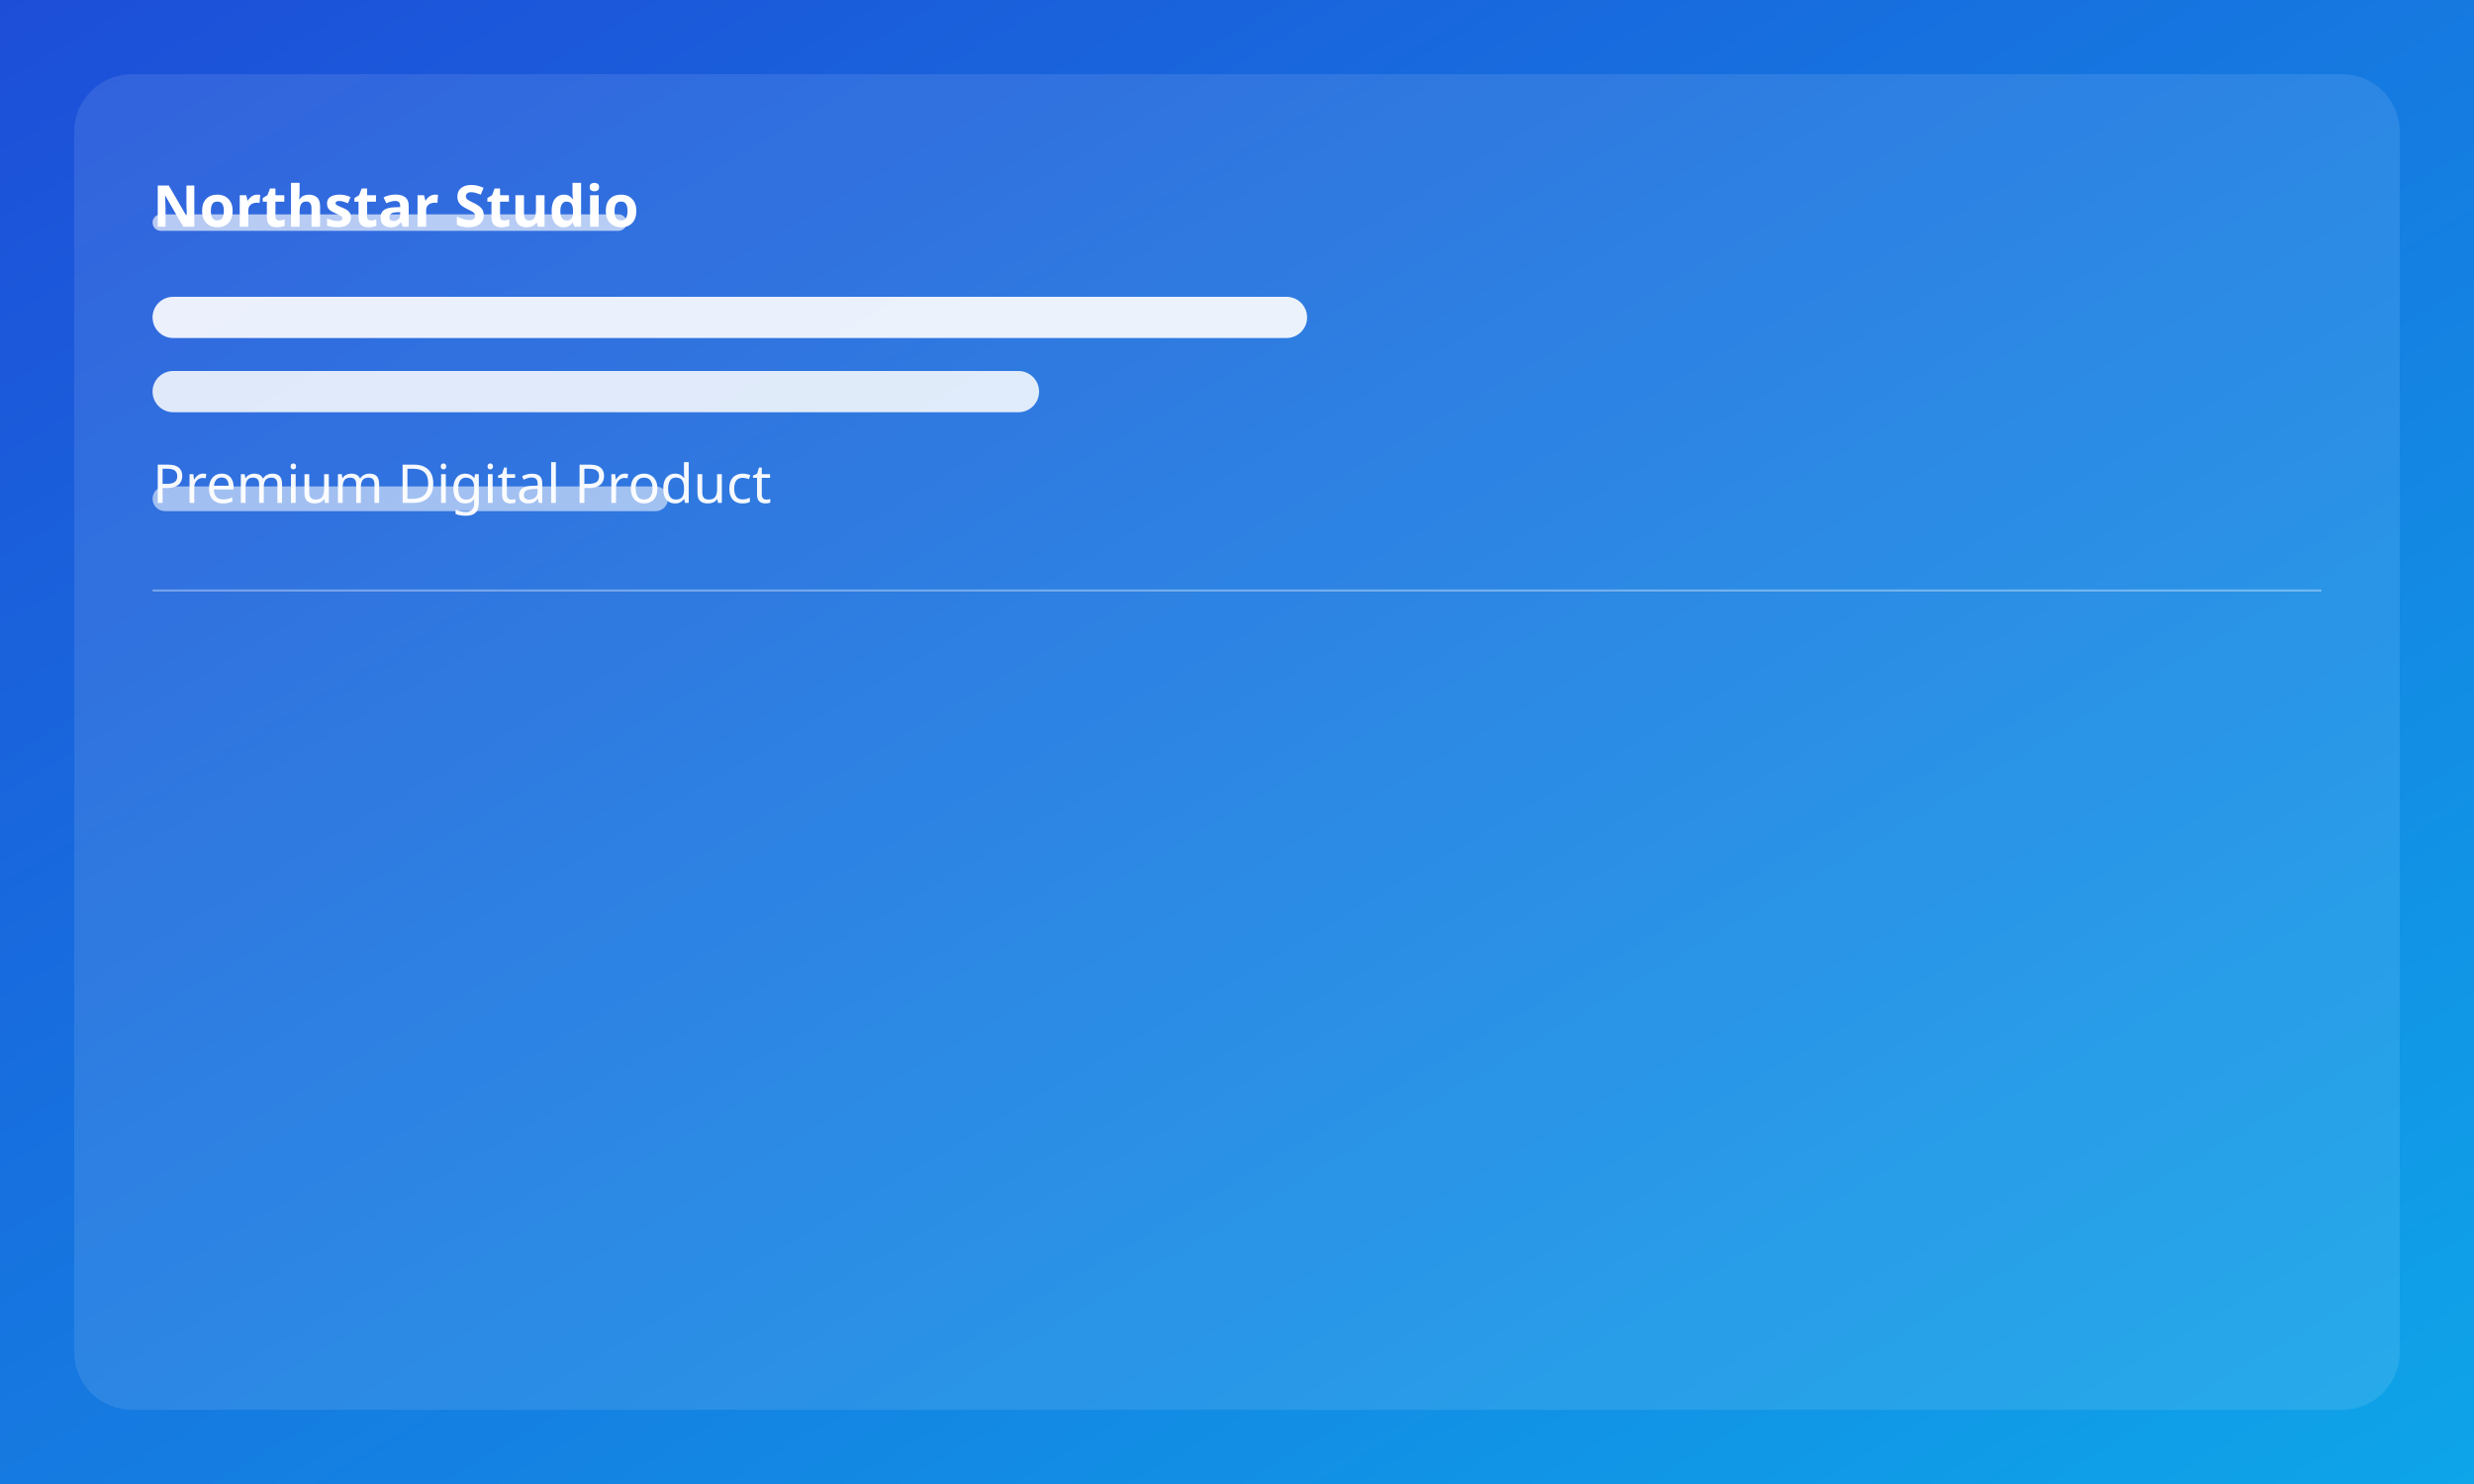
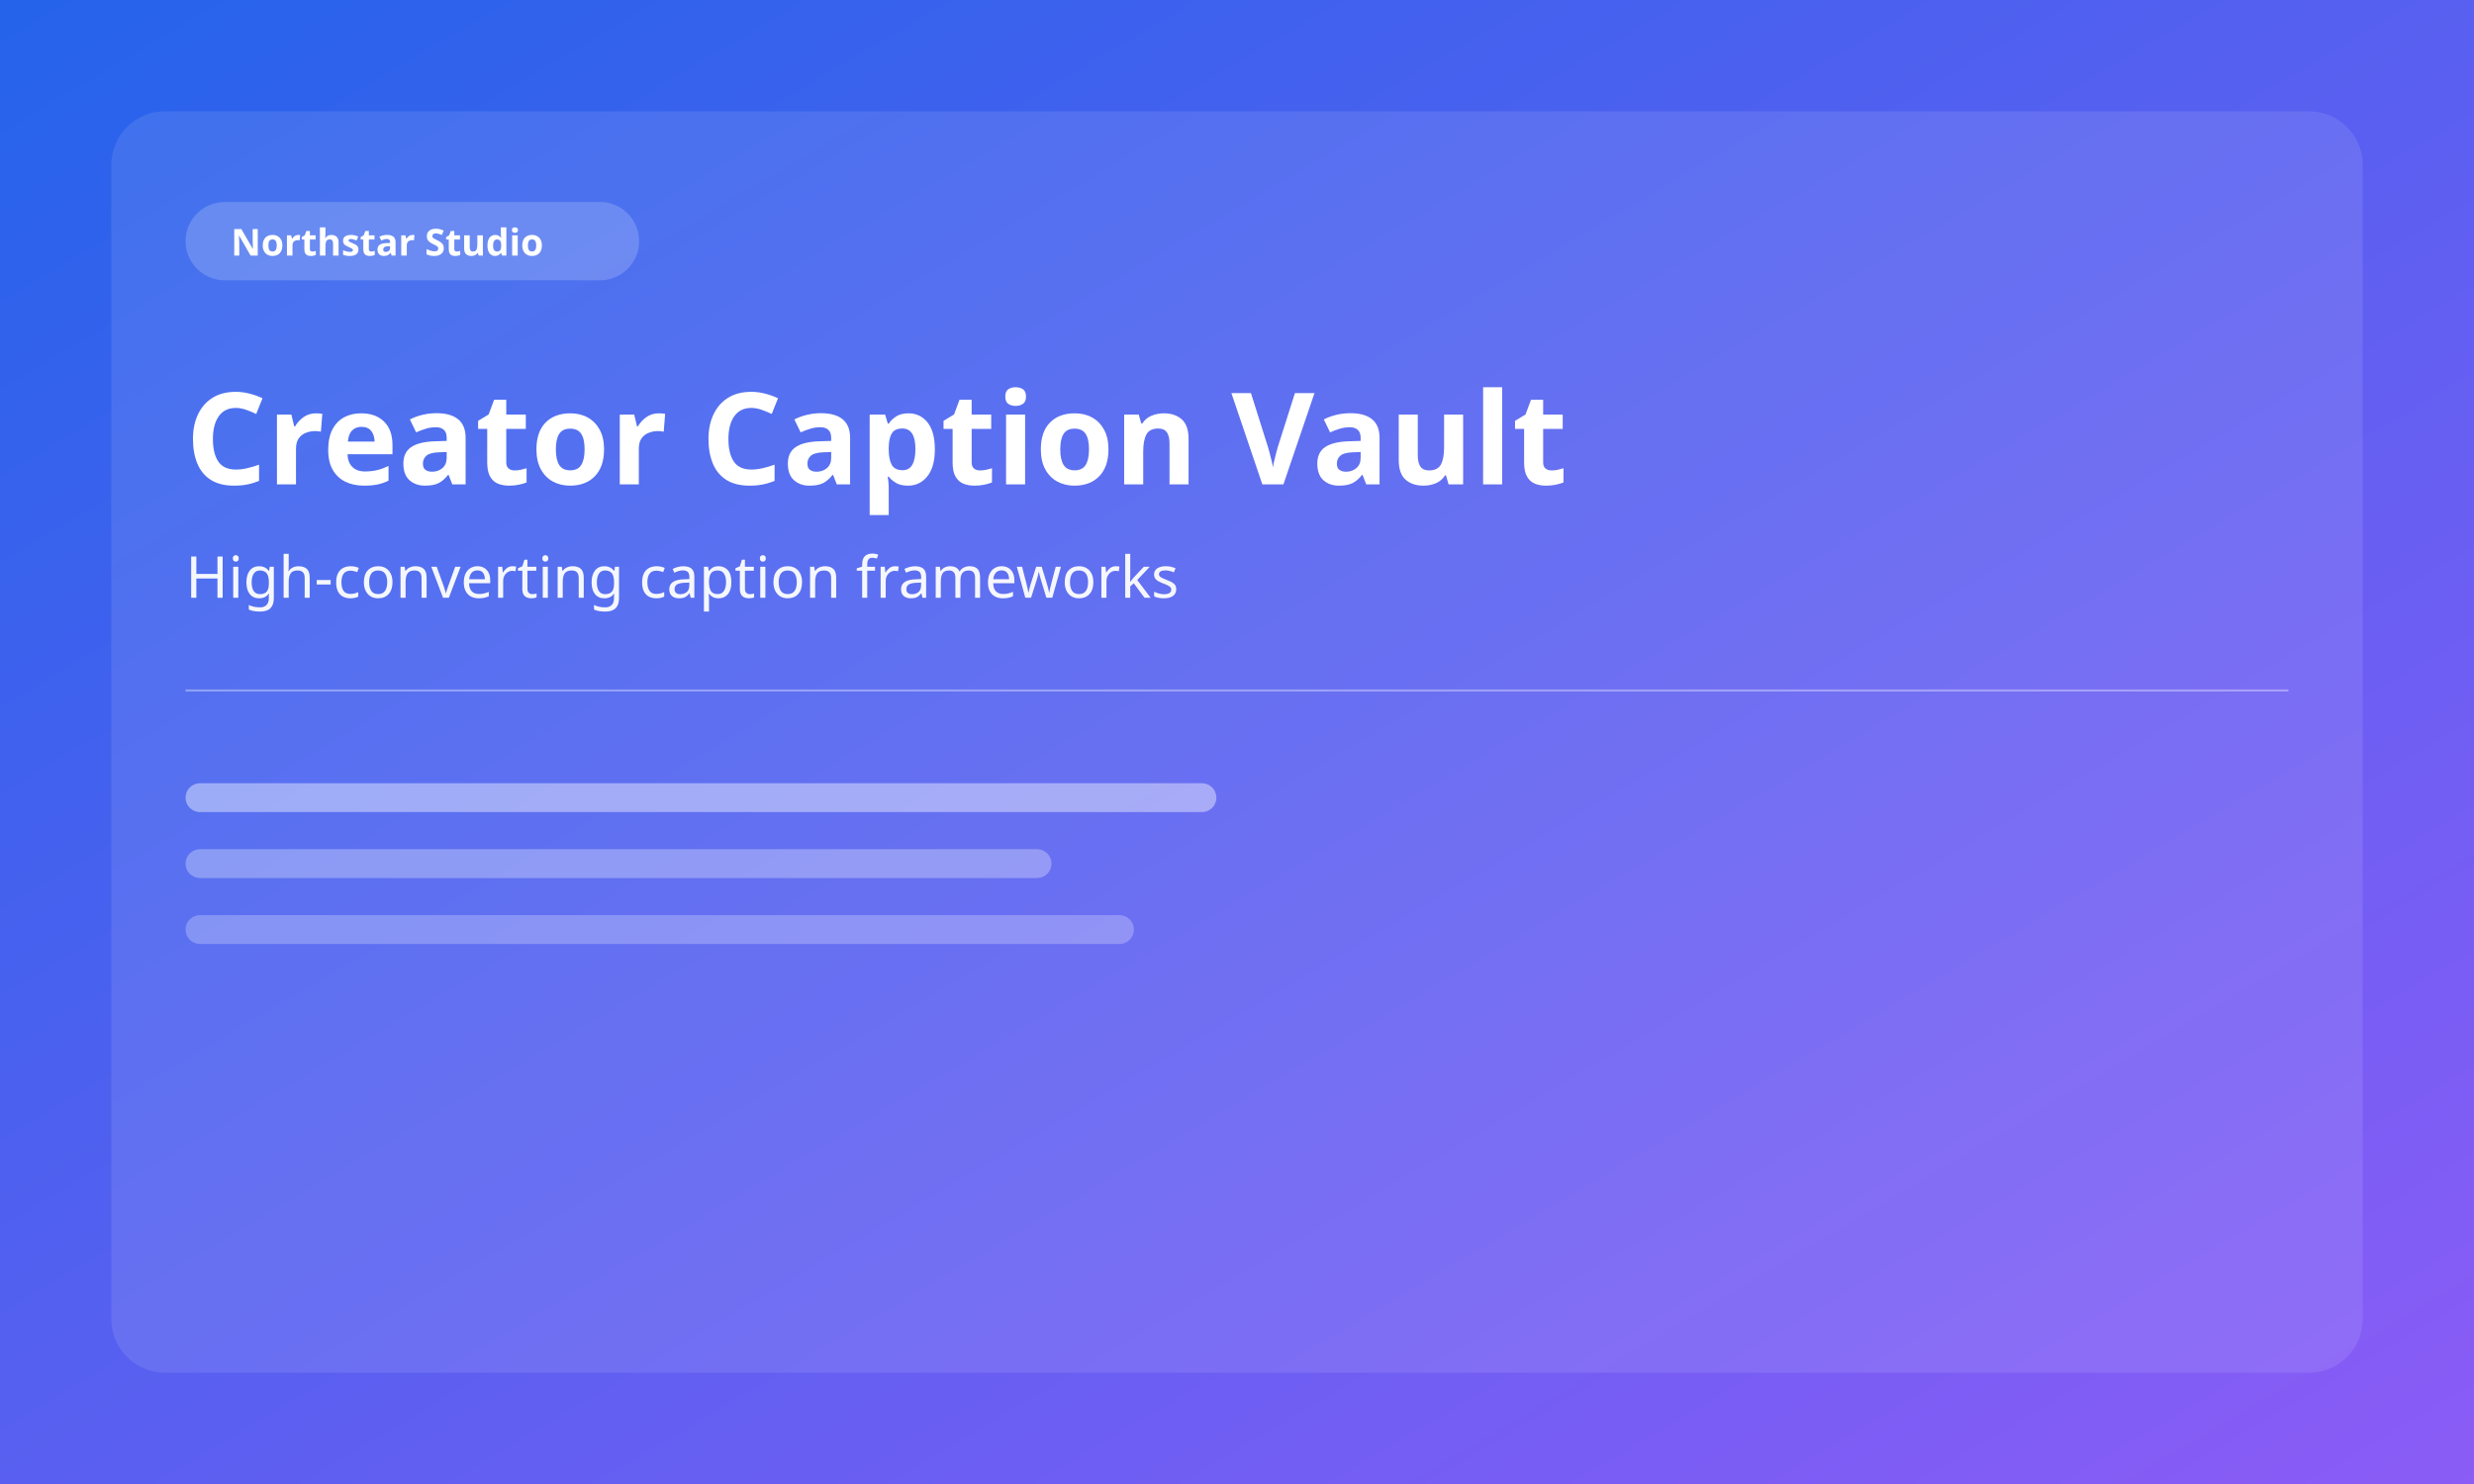
- <svg xmlns="http://www.w3.org/2000/svg" width="1200" height="720" viewBox="0 0 1200 720" role="img" aria-label="Northstar Studio cover">
+ <svg xmlns="http://www.w3.org/2000/svg" width="1200" height="720" viewBox="0 0 1200 720" role="img" aria-label="Creator Caption Vault">
  <defs>
-     <linearGradient id="g" x1="0" y1="0" x2="1" y2="1">
-       <stop offset="0%" stop-color="#1d4ed8" />
-       <stop offset="100%" stop-color="#0ea5e9" />
+     <linearGradient id="bg" x1="0" y1="0" x2="1" y2="1">
+       <stop offset="0%" stop-color="#2563eb" />
+       <stop offset="100%" stop-color="#8b5cf6" />
    </linearGradient>
  </defs>
-   <rect width="1200" height="720" fill="url(#g)" />
-   <rect x="36" y="36" width="1128" height="648" rx="28" fill="rgba(255,255,255,0.10)" />
-   <rect x="74" y="104" width="230" height="8" rx="4" fill="rgba(255,255,255,0.65)" />
-   <rect x="74" y="144" width="560" height="20" rx="10" fill="rgba(255,255,255,0.9)" />
-   <rect x="74" y="180" width="430" height="20" rx="10" fill="rgba(255,255,255,0.85)" />
-   <rect x="74" y="236" width="250" height="12" rx="6" fill="rgba(255,255,255,0.55)" />
-   <rect x="74" y="286" width="1052" height="1" fill="rgba(255,255,255,0.35)" />
-   <text x="74" y="110" fill="white" font-size="28" font-family="Avenir Next,Segoe UI,sans-serif" font-weight="700">Northstar Studio</text>
-   <text x="74" y="244" fill="white" font-size="26" font-family="Avenir Next,Segoe UI,sans-serif" opacity="0.95">Premium Digital Product</text>
+   <rect width="1200" height="720" fill="url(#bg)" />
+   <rect x="54" y="54" width="1092" height="612" rx="26" fill="rgba(255,255,255,0.10)" />
+   <rect x="90" y="98" width="220" height="38" rx="19" fill="rgba(255,255,255,0.18)" />
+   <text x="112" y="124" fill="white" font-size="18" font-family="Avenir Next,Segoe UI,sans-serif" font-weight="700">Northstar Studio</text>
+   <text x="90" y="235" fill="white" font-size="62" font-family="Avenir Next,Segoe UI,sans-serif" font-weight="800">Creator Caption Vault</text>
+   <text x="90" y="290" fill="white" font-size="28" font-family="Avenir Next,Segoe UI,sans-serif" opacity="0.94">High-converting caption frameworks</text>
+   <line x1="90" y1="335" x2="1110" y2="335" stroke="rgba(255,255,255,0.35)" />
+   <rect x="90" y="380" width="500" height="14" rx="7" fill="rgba(255,255,255,0.42)" />
+   <rect x="90" y="412" width="420" height="14" rx="7" fill="rgba(255,255,255,0.30)" />
+   <rect x="90" y="444" width="460" height="14" rx="7" fill="rgba(255,255,255,0.25)" />
</svg>
